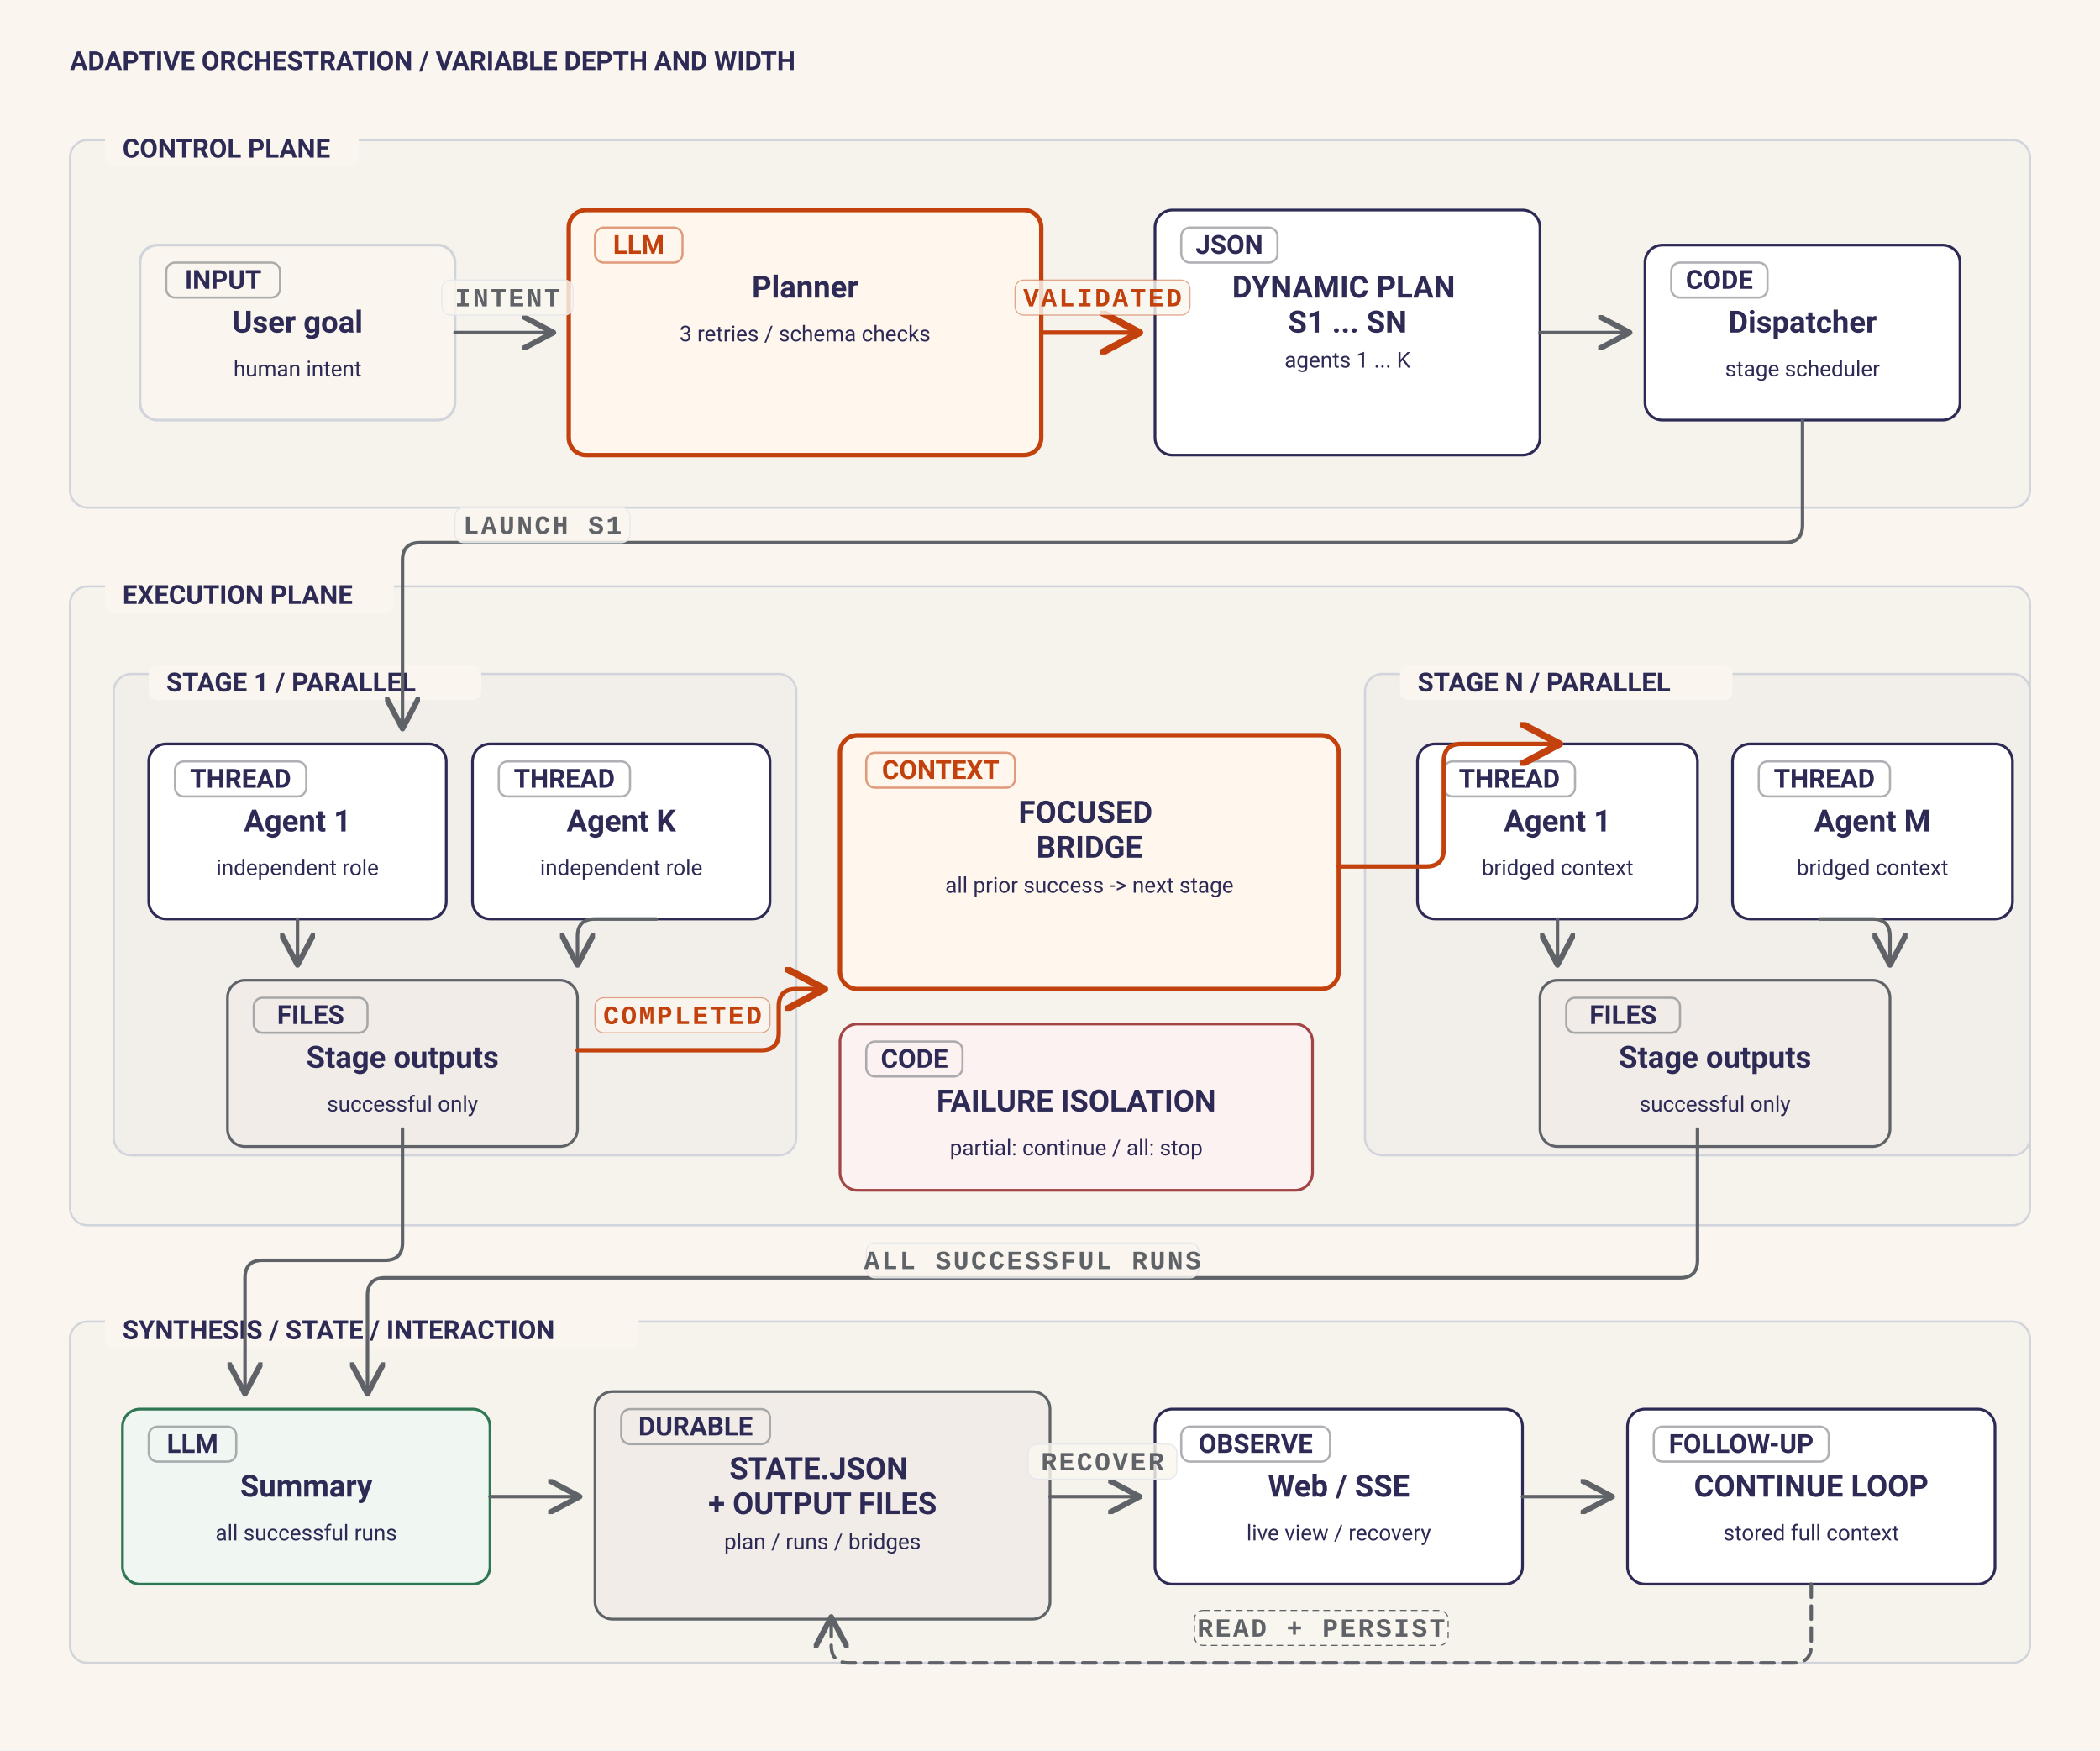
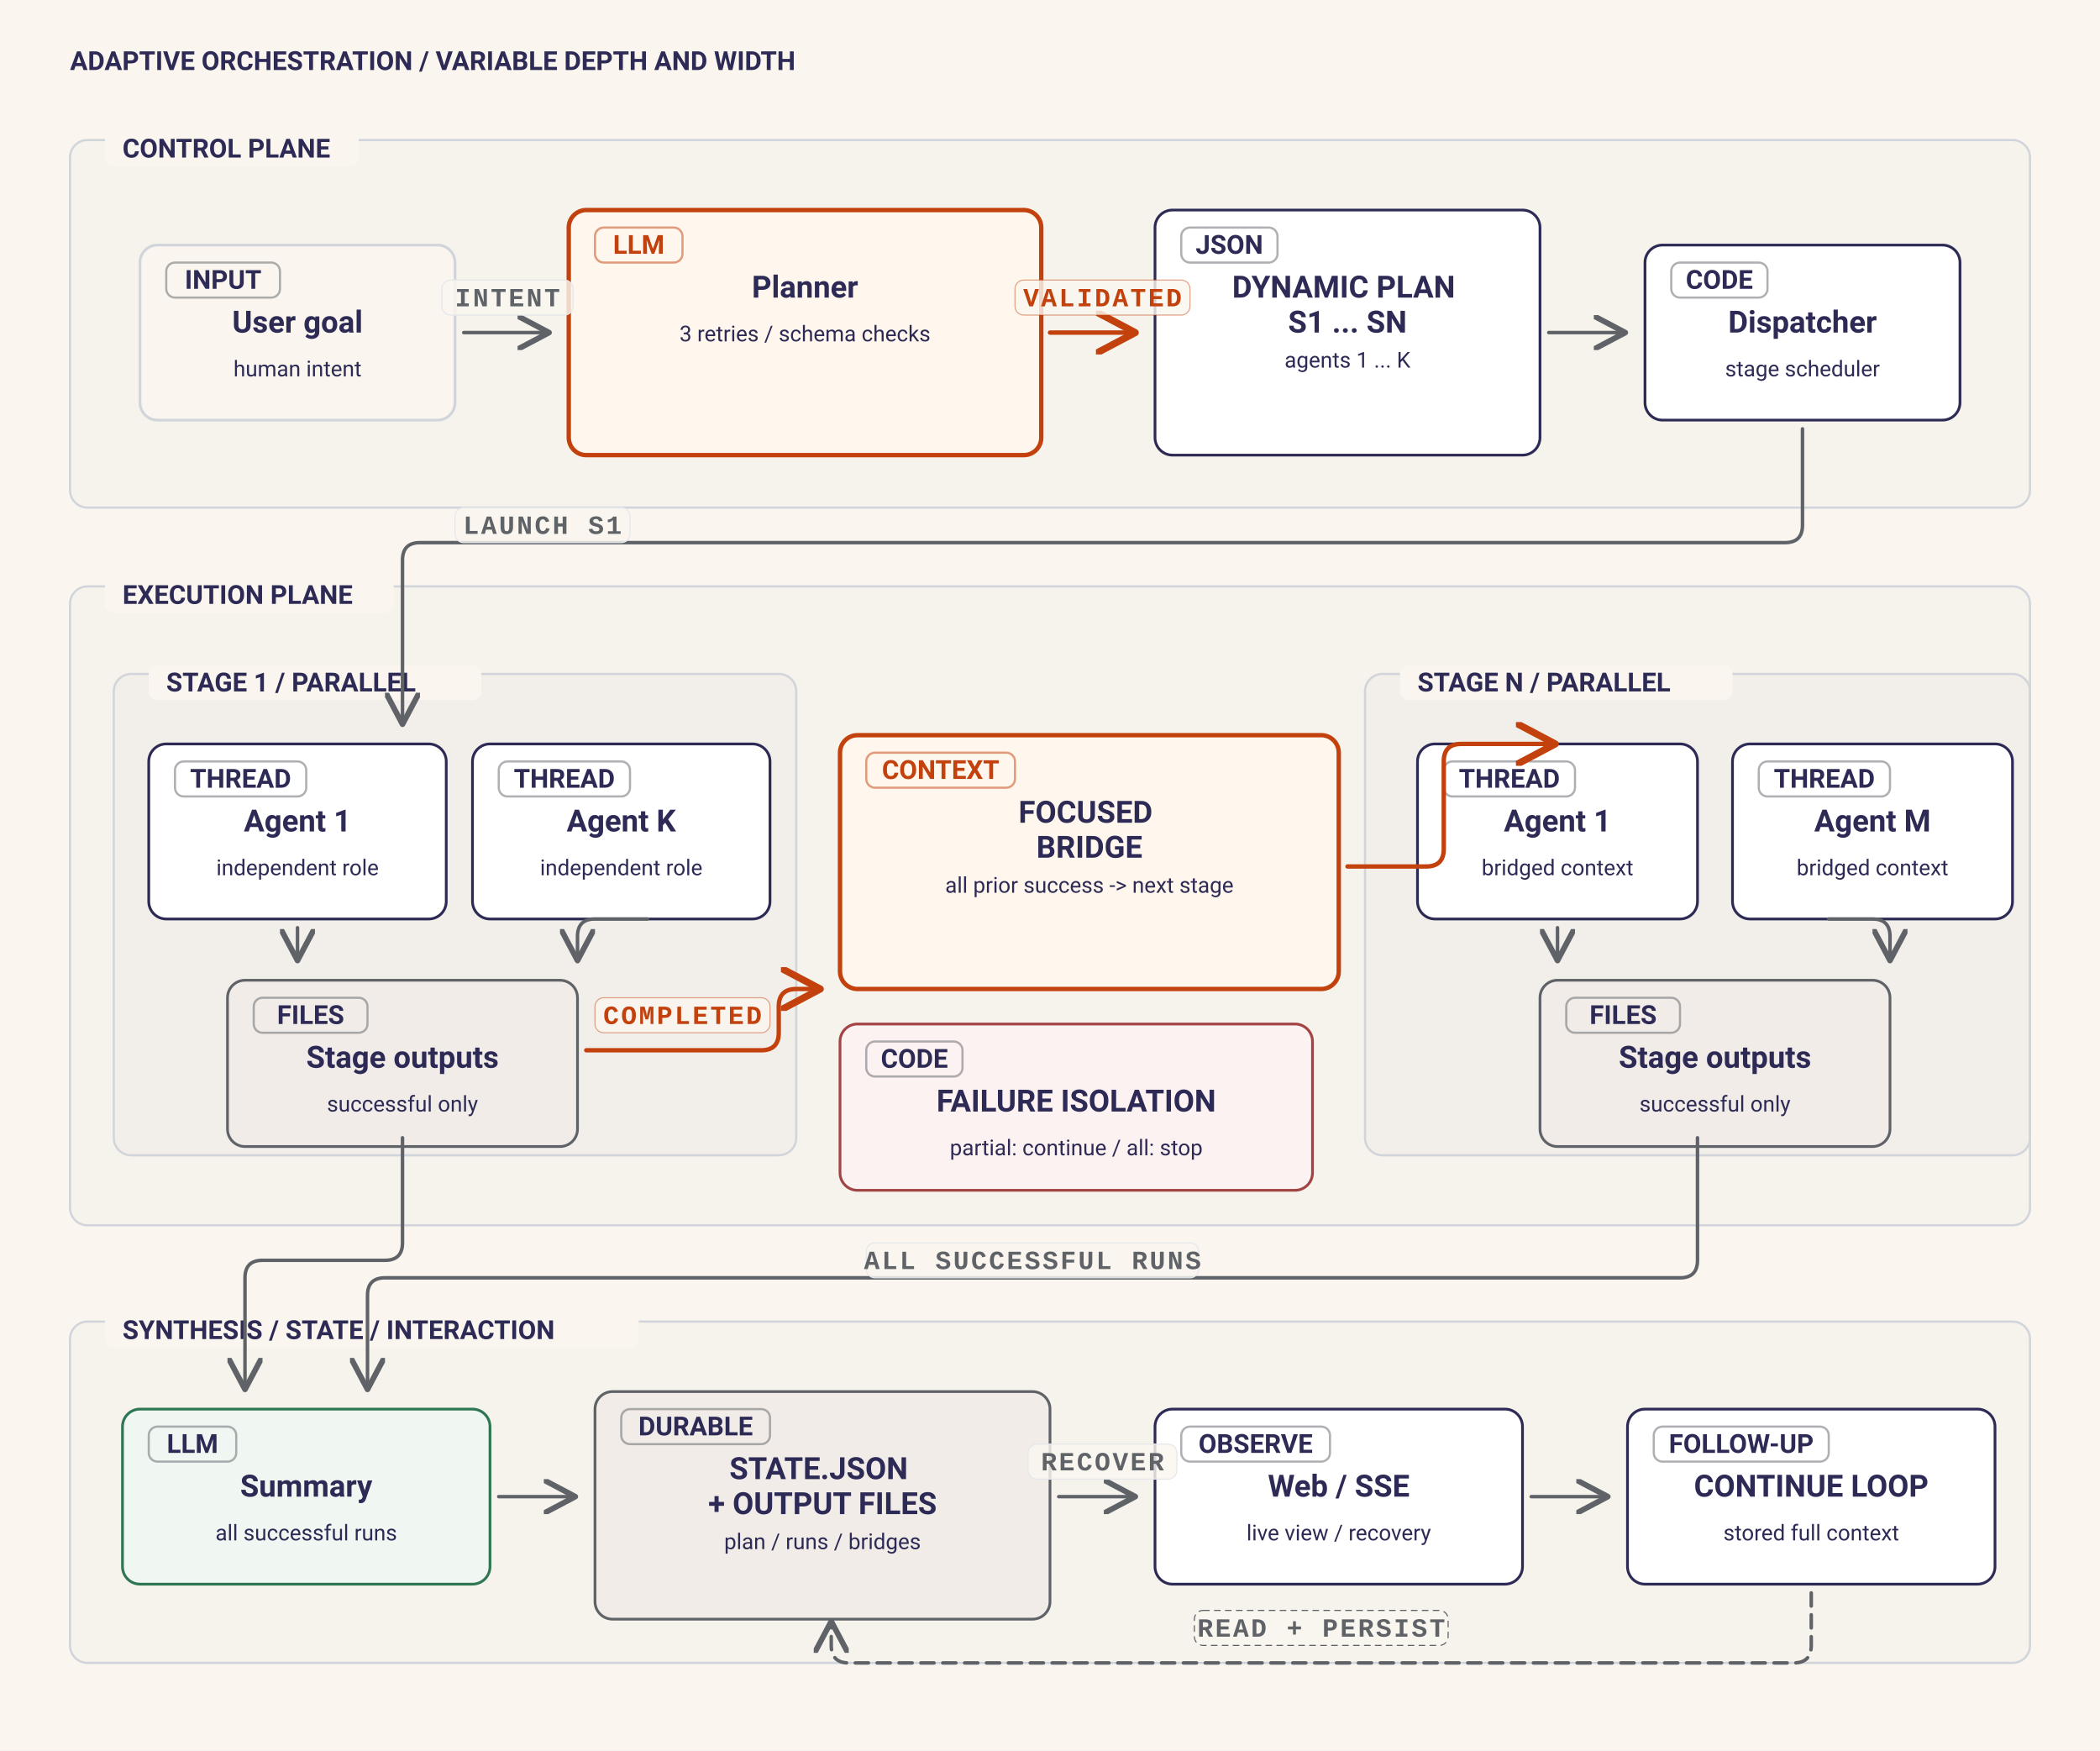
<svg xmlns="http://www.w3.org/2000/svg" class="editorial-diagram editorial-diagram-collaborate diagram-typography-expanded" viewBox="0 0 960 800" width="100%" role="img" aria-labelledby="collaborate-title collaborate-desc" preserveAspectRatio="xMidYMid meet">
  <defs>
    <marker id="collaborate-arrow-default" markerWidth="10" markerHeight="10" refX="9" refY="5" orient="auto-start-reverse">
      <path d="M0.5,0.5 L9,5 L0.5,9.5" fill="none" stroke="#5f6368" stroke-width="1.6" stroke-linecap="round" stroke-linejoin="round" />
    </marker>
    <marker id="collaborate-arrow-accent" markerWidth="10" markerHeight="10" refX="9" refY="5" orient="auto-start-reverse">
      <path d="M0.5,0.5 L9,5 L0.5,9.5" fill="none" stroke="#c2410c" stroke-width="1.6" stroke-linecap="round" stroke-linejoin="round" />
    </marker>
    <marker id="collaborate-arrow-success" markerWidth="10" markerHeight="10" refX="9" refY="5" orient="auto-start-reverse">
      <path d="M0.5,0.5 L9,5 L0.5,9.5" fill="none" stroke="#2f7652" stroke-width="1.6" stroke-linecap="round" stroke-linejoin="round" />
    </marker>
    <marker id="collaborate-arrow-danger" markerWidth="10" markerHeight="10" refX="9" refY="5" orient="auto-start-reverse">
      <path d="M0.5,0.5 L9,5 L0.5,9.5" fill="none" stroke="#a34444" stroke-width="1.6" stroke-linecap="round" stroke-linejoin="round" />
    </marker>
  </defs>
  <style>
.editorial-diagram text{font-family:-apple-system,BlinkMacSystemFont,'Segoe UI',Roboto,'Noto Sans SC',sans-serif;fill:#2d2b55;letter-spacing:0}
.zone&gt;rect:first-child{fill:#2d2b55;fill-opacity:.018;stroke:#d1d5db;stroke-width:1}
.zone-label-mask{fill:#faf6ef}
.connector-label rect{fill:#faf6ef;fill-opacity:.82}
.zone-label,.node-tag,.connector-label text,.label-eyebrow{font-family:'SFMono-Regular',Consolas,'Liberation Mono','Noto Sans Mono CJK SC',monospace;font-size:11px;font-weight:600;letter-spacing:.08em;fill:#5f6368}
.lane rect{fill:#faf6ef;stroke:#e5e7eb;stroke-width:1}.lane-tinted rect{fill:#2d2b55;fill-opacity:.018}
.lane line{stroke:#d1d5db;stroke-width:1}.lane-label{font-family:'SFMono-Regular',Consolas,'Liberation Mono','Noto Sans Mono CJK SC',monospace;font-size:11px;font-weight:600;fill:#5f6368;letter-spacing:.06em}
.connector{fill:none;stroke:#5f6368;stroke-width:1.6;stroke-linejoin:round;stroke-linecap:round}
.connector-accent{stroke:#c2410c;stroke-width:2}
.connector-success{stroke:#2f7652}.connector-danger{stroke:#a34444}
.connector-dashed{stroke-dasharray:6 4}
.node-mask,.decision-mask{fill:#faf6ef;stroke:none}
.node-box{fill:#ffffff;stroke:#2d2b55;stroke-width:1.25}
.node-muted .node-box{fill:#faf6ef;stroke:#d1d5db}
.node-store .node-box{fill:#2d2b55;fill-opacity:.045;stroke:#5f6368}
.node-optional .node-box{fill:#faf6ef;stroke:#d1d5db;stroke-dasharray:6 4}
.node-focal .node-box{fill:#fff7ed;stroke:#c2410c;stroke-width:2}
.node-success .node-box{fill:#f0f7f2;stroke:#2f7652}
.node-danger .node-box{fill:#fdf2f2;stroke:#a34444}
.node-tag-box{fill:none;stroke:#5f6368;stroke-opacity:.5}
.node-focal .node-tag-box{stroke:#c2410c}.node-focal .node-tag{fill:#c2410c}
.node-title,.decision-title{font-size:13px;font-weight:650}
.node-subtitle,.decision-subtitle{font-family:'SFMono-Regular',Consolas,'Liberation Mono','Noto Sans Mono CJK SC',monospace;font-size:10px;fill:#5f6368}
.decision-box{fill:#ffffff;stroke:#2d2b55;stroke-width:1.25}
.decision-focal .decision-box{fill:#fff7ed;stroke:#c2410c;stroke-width:2}
.connector-label rect{stroke:#e5e7eb;stroke-width:.5}
.connector-label-accent rect{stroke:#c2410c;stroke-opacity:.45}.connector-label-accent text{fill:#c2410c}
.connector-label-success rect{stroke:#2f7652;stroke-opacity:.45}.connector-label-success text{fill:#2f7652}
.connector-label-danger rect{stroke:#a34444;stroke-opacity:.45}.connector-label-danger text{fill:#a34444}
.connector-label-dashed rect{stroke:#5f6368;stroke-dasharray:3 2}.connector-label-dashed text{fill:#5f6368}
.annotation line{stroke:#c2410c;stroke-width:2}.annotation text{font-size:12px;font-style:italic}
.label-metric{font-family:'SFMono-Regular',Consolas,'Liberation Mono','Noto Sans Mono CJK SC',monospace;font-size:12px;font-weight:600;fill:#c2410c}
.step-header rect{fill:#2d2b55;fill-opacity:.1}.step-header text{font-family:'SFMono-Regular',Consolas,'Liberation Mono','Noto Sans Mono CJK SC',monospace;font-size:11px;font-weight:600;fill:#5f6368}
.step-header .step-label{letter-spacing:.06em}.step-focal rect{fill:#f97316;fill-opacity:.16}.step-focal text{fill:#c2410c}
.diagram-typography-expanded .zone-label,.diagram-typography-expanded .node-tag,.diagram-typography-expanded .connector-label text,.diagram-typography-expanded .label-eyebrow{font-size:12px}
.diagram-typography-expanded .node-title,.diagram-typography-expanded .decision-title{font-size:14px}
.diagram-typography-expanded .node-subtitle,.diagram-typography-expanded .decision-subtitle{font-size:10px}
.diagram-typography-expanded .annotation text{font-size:13px}
</style>
  <rect width="960" height="800" fill="#faf6ef" />
  <g class="zone">
    <rect x="32" y="64" width="896" height="168" rx="8" />
    <rect class="zone-label-mask" x="48" y="60" width="116" height="16" rx="4" />
    <text class="zone-label" x="56" y="72">CONTROL PLANE</text>
  </g>
  <g class="zone">
    <rect x="32" y="268" width="896" height="292" rx="8" />
    <rect class="zone-label-mask" x="48" y="264" width="132" height="16" rx="4" />
    <text class="zone-label" x="56" y="276">EXECUTION PLANE</text>
  </g>
  <g class="zone">
    <rect x="52" y="308" width="312" height="220" rx="8" />
    <rect class="zone-label-mask" x="68" y="304" width="152" height="16" rx="4" />
    <text class="zone-label" x="76" y="316">STAGE 1 / PARALLEL</text>
  </g>
  <g class="zone">
    <rect x="624" y="308" width="304" height="220" rx="8" />
    <rect class="zone-label-mask" x="640" y="304" width="152" height="16" rx="4" />
    <text class="zone-label" x="648" y="316">STAGE N / PARALLEL</text>
  </g>
  <g class="zone">
    <rect x="32" y="604" width="896" height="156" rx="8" />
    <rect class="zone-label-mask" x="48" y="600" width="244" height="16" rx="4" />
    <text class="zone-label" x="56" y="612">SYNTHESIS / STATE / INTERACTION</text>
  </g>
  <g class="node node-muted">
    <rect class="node-mask" x="64" y="112" width="144" height="80" rx="8" />
    <rect class="node-box" x="64" y="112" width="144" height="80" rx="8" />
    <rect class="node-tag-box" x="76" y="120" width="52" height="16" rx="4" />
    <text class="node-tag" x="102" y="132" text-anchor="middle">INPUT</text>
    <text class="node-title" text-anchor="middle">
      <tspan x="136" y="152">User goal</tspan>
    </text>
    <text class="node-subtitle" text-anchor="middle">
      <tspan x="136" y="172">human intent</tspan>
    </text>
  </g>
  <g class="node node-focal">
    <rect class="node-mask" x="260" y="96" width="216" height="112" rx="8" />
    <rect class="node-box" x="260" y="96" width="216" height="112" rx="8" />
    <rect class="node-tag-box" x="272" y="104" width="40" height="16" rx="4" />
    <text class="node-tag" x="292" y="116" text-anchor="middle">LLM</text>
    <text class="node-title" text-anchor="middle">
      <tspan x="368" y="136">Planner</tspan>
    </text>
    <text class="node-subtitle" text-anchor="middle">
      <tspan x="368" y="156">3 retries / schema checks</tspan>
    </text>
  </g>
  <g class="node node-default">
    <rect class="node-mask" x="528" y="96" width="176" height="112" rx="8" />
    <rect class="node-box" x="528" y="96" width="176" height="112" rx="8" />
    <rect class="node-tag-box" x="540" y="104" width="44" height="16" rx="4" />
    <text class="node-tag" x="562" y="116" text-anchor="middle">JSON</text>
    <text class="node-title" text-anchor="middle">
      <tspan x="616" y="136">DYNAMIC PLAN</tspan>
      <tspan x="616" y="152">S1 ... SN</tspan>
    </text>
    <text class="node-subtitle" text-anchor="middle">
      <tspan x="616" y="168">agents 1 ... K</tspan>
    </text>
  </g>
  <g class="node node-default">
    <rect class="node-mask" x="752" y="112" width="144" height="80" rx="8" />
    <rect class="node-box" x="752" y="112" width="144" height="80" rx="8" />
    <rect class="node-tag-box" x="764" y="120" width="44" height="16" rx="4" />
    <text class="node-tag" x="786" y="132" text-anchor="middle">CODE</text>
    <text class="node-title" text-anchor="middle">
      <tspan x="824" y="152">Dispatcher</tspan>
    </text>
    <text class="node-subtitle" text-anchor="middle">
      <tspan x="824" y="172">stage scheduler</tspan>
    </text>
  </g>
  <g class="node node-default">
    <rect class="node-mask" x="68" y="340" width="136" height="80" rx="8" />
    <rect class="node-box" x="68" y="340" width="136" height="80" rx="8" />
    <rect class="node-tag-box" x="80" y="348" width="60" height="16" rx="4" />
    <text class="node-tag" x="110" y="360" text-anchor="middle">THREAD</text>
    <text class="node-title" text-anchor="middle">
      <tspan x="136" y="380">Agent 1</tspan>
    </text>
    <text class="node-subtitle" text-anchor="middle">
      <tspan x="136" y="400">independent role</tspan>
    </text>
  </g>
  <g class="node node-default">
    <rect class="node-mask" x="216" y="340" width="136" height="80" rx="8" />
    <rect class="node-box" x="216" y="340" width="136" height="80" rx="8" />
    <rect class="node-tag-box" x="228" y="348" width="60" height="16" rx="4" />
    <text class="node-tag" x="258" y="360" text-anchor="middle">THREAD</text>
    <text class="node-title" text-anchor="middle">
      <tspan x="284" y="380">Agent K</tspan>
    </text>
    <text class="node-subtitle" text-anchor="middle">
      <tspan x="284" y="400">independent role</tspan>
    </text>
  </g>
  <g class="node node-store">
    <rect class="node-mask" x="104" y="448" width="160" height="76" rx="8" />
    <rect class="node-box" x="104" y="448" width="160" height="76" rx="8" />
    <rect class="node-tag-box" x="116" y="456" width="52" height="16" rx="4" />
    <text class="node-tag" x="142" y="468" text-anchor="middle">FILES</text>
    <text class="node-title" text-anchor="middle">
      <tspan x="184" y="488">Stage outputs</tspan>
    </text>
    <text class="node-subtitle" text-anchor="middle">
      <tspan x="184" y="508">successful only</tspan>
    </text>
  </g>
  <g class="node node-focal">
    <rect class="node-mask" x="384" y="336" width="228" height="116" rx="8" />
    <rect class="node-box" x="384" y="336" width="228" height="116" rx="8" />
    <rect class="node-tag-box" x="396" y="344" width="68" height="16" rx="4" />
    <text class="node-tag" x="430" y="356" text-anchor="middle">CONTEXT</text>
    <text class="node-title" text-anchor="middle">
      <tspan x="498" y="376">FOCUSED</tspan>
      <tspan x="498" y="392">BRIDGE</tspan>
    </text>
    <text class="node-subtitle" text-anchor="middle">
      <tspan x="498" y="408">all prior success -&gt; next stage</tspan>
    </text>
  </g>
  <g class="node node-danger">
    <rect class="node-mask" x="384" y="468" width="216" height="76" rx="8" />
    <rect class="node-box" x="384" y="468" width="216" height="76" rx="8" />
    <rect class="node-tag-box" x="396" y="476" width="44" height="16" rx="4" />
    <text class="node-tag" x="418" y="488" text-anchor="middle">CODE</text>
    <text class="node-title" text-anchor="middle">
      <tspan x="492" y="508">FAILURE ISOLATION</tspan>
    </text>
    <text class="node-subtitle" text-anchor="middle">
      <tspan x="492" y="528">partial: continue / all: stop</tspan>
    </text>
  </g>
  <g class="node node-default">
    <rect class="node-mask" x="648" y="340" width="128" height="80" rx="8" />
    <rect class="node-box" x="648" y="340" width="128" height="80" rx="8" />
    <rect class="node-tag-box" x="660" y="348" width="60" height="16" rx="4" />
    <text class="node-tag" x="690" y="360" text-anchor="middle">THREAD</text>
    <text class="node-title" text-anchor="middle">
      <tspan x="712" y="380">Agent 1</tspan>
    </text>
    <text class="node-subtitle" text-anchor="middle">
      <tspan x="712" y="400">bridged context</tspan>
    </text>
  </g>
  <g class="node node-default">
    <rect class="node-mask" x="792" y="340" width="128" height="80" rx="8" />
    <rect class="node-box" x="792" y="340" width="128" height="80" rx="8" />
    <rect class="node-tag-box" x="804" y="348" width="60" height="16" rx="4" />
    <text class="node-tag" x="834" y="360" text-anchor="middle">THREAD</text>
    <text class="node-title" text-anchor="middle">
      <tspan x="856" y="380">Agent M</tspan>
    </text>
    <text class="node-subtitle" text-anchor="middle">
      <tspan x="856" y="400">bridged context</tspan>
    </text>
  </g>
  <g class="node node-store">
    <rect class="node-mask" x="704" y="448" width="160" height="76" rx="8" />
    <rect class="node-box" x="704" y="448" width="160" height="76" rx="8" />
    <rect class="node-tag-box" x="716" y="456" width="52" height="16" rx="4" />
    <text class="node-tag" x="742" y="468" text-anchor="middle">FILES</text>
    <text class="node-title" text-anchor="middle">
      <tspan x="784" y="488">Stage outputs</tspan>
    </text>
    <text class="node-subtitle" text-anchor="middle">
      <tspan x="784" y="508">successful only</tspan>
    </text>
  </g>
  <g class="node node-success">
    <rect class="node-mask" x="56" y="644" width="168" height="80" rx="8" />
    <rect class="node-box" x="56" y="644" width="168" height="80" rx="8" />
    <rect class="node-tag-box" x="68" y="652" width="40" height="16" rx="4" />
    <text class="node-tag" x="88" y="664" text-anchor="middle">LLM</text>
    <text class="node-title" text-anchor="middle">
      <tspan x="140" y="684">Summary</tspan>
    </text>
    <text class="node-subtitle" text-anchor="middle">
      <tspan x="140" y="704">all successful runs</tspan>
    </text>
  </g>
  <g class="node node-store">
    <rect class="node-mask" x="272" y="636" width="208" height="104" rx="8" />
    <rect class="node-box" x="272" y="636" width="208" height="104" rx="8" />
    <rect class="node-tag-box" x="284" y="644" width="68" height="16" rx="4" />
    <text class="node-tag" x="318" y="656" text-anchor="middle">DURABLE</text>
    <text class="node-title" text-anchor="middle">
      <tspan x="376" y="676">STATE.JSON</tspan>
      <tspan x="376" y="692">+ OUTPUT FILES</tspan>
    </text>
    <text class="node-subtitle" text-anchor="middle">
      <tspan x="376" y="708">plan / runs / bridges</tspan>
    </text>
  </g>
  <g class="node node-default">
    <rect class="node-mask" x="528" y="644" width="168" height="80" rx="8" />
    <rect class="node-box" x="528" y="644" width="168" height="80" rx="8" />
    <rect class="node-tag-box" x="540" y="652" width="68" height="16" rx="4" />
    <text class="node-tag" x="574" y="664" text-anchor="middle">OBSERVE</text>
    <text class="node-title" text-anchor="middle">
      <tspan x="612" y="684">Web / SSE</tspan>
    </text>
    <text class="node-subtitle" text-anchor="middle">
      <tspan x="612" y="704">live view / recovery</tspan>
    </text>
  </g>
  <g class="node node-default">
    <rect class="node-mask" x="744" y="644" width="168" height="80" rx="8" />
    <rect class="node-box" x="744" y="644" width="168" height="80" rx="8" />
    <rect class="node-tag-box" x="756" y="652" width="80" height="16" rx="4" />
    <text class="node-tag" x="796" y="664" text-anchor="middle">FOLLOW-UP</text>
    <text class="node-title" text-anchor="middle">
      <tspan x="828" y="684">CONTINUE LOOP</tspan>
    </text>
    <text class="node-subtitle" text-anchor="middle">
      <tspan x="828" y="704">stored full context</tspan>
    </text>
  </g>
-   <path class="connector connector-default" d="M 208 152 L 253 152" marker-end="url(#collaborate-arrow-default)" />
-   <path class="connector connector-accent" d="M 476 152 L 521 152" marker-end="url(#collaborate-arrow-accent)" />
-   <path class="connector connector-default" d="M 704 152 L 745 152" marker-end="url(#collaborate-arrow-default)" />
-   <path class="connector connector-default" d="M 136 420 L 136 441" marker-end="url(#collaborate-arrow-default)" />
-   <path class="connector connector-default" d="M 300 420 L 272 420 Q 264 420 264 428 L 264 441" marker-end="url(#collaborate-arrow-default)" />
-   <path class="connector connector-default" d="M 712 420 L 712 441" marker-end="url(#collaborate-arrow-default)" />
-   <path class="connector connector-default" d="M 832 420 L 856 420 Q 864 420 864 428 L 864 441" marker-end="url(#collaborate-arrow-default)" />
-   <path class="connector connector-default" d="M 824 192 L 824 240 Q 824 248 816 248 L 192 248 Q 184 248 184 256 L 184 333" marker-end="url(#collaborate-arrow-default)" />
-   <path class="connector connector-accent" d="M 264 480 L 348 480 Q 356 480 356 472 L 356 460 Q 356 452 364 452 L 377 452" marker-end="url(#collaborate-arrow-accent)" />
-   <path class="connector connector-accent" d="M 612 396 L 652 396 Q 660 396 660 388 L 660 348 Q 660 340 668 340 L 713 340" marker-end="url(#collaborate-arrow-accent)" />
-   <path class="connector connector-default" d="M 184 516 L 184 568 Q 184 576 176 576 L 120 576 Q 112 576 112 584 L 112 637" marker-end="url(#collaborate-arrow-default)" />
-   <path class="connector connector-default" d="M 776 516 L 776 576 Q 776 584 768 584 L 176 584 Q 168 584 168 592 L 168 637" marker-end="url(#collaborate-arrow-default)" />
-   <path class="connector connector-default" d="M 224 684 L 265 684" marker-end="url(#collaborate-arrow-default)" />
-   <path class="connector connector-default" d="M 480 684 L 521 684" marker-end="url(#collaborate-arrow-default)" />
-   <path class="connector connector-default" d="M 696 684 L 737 684" marker-end="url(#collaborate-arrow-default)" />
-   <path class="connector connector-dashed" d="M 828 724 L 828 752 Q 828 760 820 760 L 388 760 Q 380 760 380 752 L 380 739" marker-end="url(#collaborate-arrow-default)" />
+   <path class="connector connector-default" d="M 212 152 L 251 152" marker-end="url(#collaborate-arrow-default)" />
+   <path class="connector connector-accent" d="M 480 152 L 519 152" marker-end="url(#collaborate-arrow-accent)" />
+   <path class="connector connector-default" d="M 708 152 L 743 152" marker-end="url(#collaborate-arrow-default)" />
+   <path class="connector connector-default" d="M 136 424 L 136 439" marker-end="url(#collaborate-arrow-default)" />
+   <path class="connector connector-default" d="M 296 420 L 272 420 Q 264 420 264 428 L 264 439" marker-end="url(#collaborate-arrow-default)" />
+   <path class="connector connector-default" d="M 712 424 L 712 439" marker-end="url(#collaborate-arrow-default)" />
+   <path class="connector connector-default" d="M 836 420 L 856 420 Q 864 420 864 428 L 864 439" marker-end="url(#collaborate-arrow-default)" />
+   <path class="connector connector-default" d="M 824 196 L 824 240 Q 824 248 816 248 L 192 248 Q 184 248 184 256 L 184 331" marker-end="url(#collaborate-arrow-default)" />
+   <path class="connector connector-accent" d="M 268 480 L 348 480 Q 356 480 356 472 L 356 460 Q 356 452 364 452 L 375 452" marker-end="url(#collaborate-arrow-accent)" />
+   <path class="connector connector-accent" d="M 616 396 L 652 396 Q 660 396 660 388 L 660 348 Q 660 340 668 340 L 711 340" marker-end="url(#collaborate-arrow-accent)" />
+   <path class="connector connector-default" d="M 184 520 L 184 568 Q 184 576 176 576 L 120 576 Q 112 576 112 584 L 112 635" marker-end="url(#collaborate-arrow-default)" />
+   <path class="connector connector-default" d="M 776 520 L 776 576 Q 776 584 768 584 L 176 584 Q 168 584 168 592 L 168 635" marker-end="url(#collaborate-arrow-default)" />
+   <path class="connector connector-default" d="M 228 684 L 263 684" marker-end="url(#collaborate-arrow-default)" />
+   <path class="connector connector-default" d="M 484 684 L 519 684" marker-end="url(#collaborate-arrow-default)" />
+   <path class="connector connector-default" d="M 700 684 L 735 684" marker-end="url(#collaborate-arrow-default)" />
+   <path class="connector connector-dashed" d="M 828 728 L 828 752 Q 828 760 820 760 L 388 760 Q 380 760 380 752 L 380 741" marker-end="url(#collaborate-arrow-default)" />
  <text class="label label-eyebrow" x="32" y="32" text-anchor="start">ADAPTIVE ORCHESTRATION / VARIABLE DEPTH AND WIDTH</text>
  <g class="connector-label connector-label-default">
    <rect x="202" y="128" width="60" height="16" rx="4" />
    <text x="232" y="140" text-anchor="middle">INTENT</text>
  </g>
  <g class="connector-label connector-label-accent">
    <rect x="464" y="128" width="80" height="16" rx="4" />
    <text x="504" y="140" text-anchor="middle">VALIDATED</text>
  </g>
  <g class="connector-label connector-label-default">
    <rect x="208" y="232" width="80" height="16" rx="4" />
    <text x="248" y="244" text-anchor="middle">LAUNCH S1</text>
  </g>
  <g class="connector-label connector-label-accent">
    <rect x="272" y="456" width="80" height="16" rx="4" />
    <text x="312" y="468" text-anchor="middle">COMPLETED</text>
  </g>
  <g class="connector-label connector-label-default">
    <rect x="396" y="568" width="152" height="16" rx="4" />
    <text x="472" y="580" text-anchor="middle">ALL SUCCESSFUL RUNS</text>
  </g>
  <g class="connector-label connector-label-default">
    <rect x="470" y="660" width="68" height="16" rx="4" />
    <text x="504" y="672" text-anchor="middle">RECOVER</text>
  </g>
  <g class="connector-label connector-label-dashed">
    <rect x="546" y="736" width="116" height="16" rx="4" />
    <text x="604" y="748" text-anchor="middle">READ + PERSIST</text>
  </g>
</svg>
